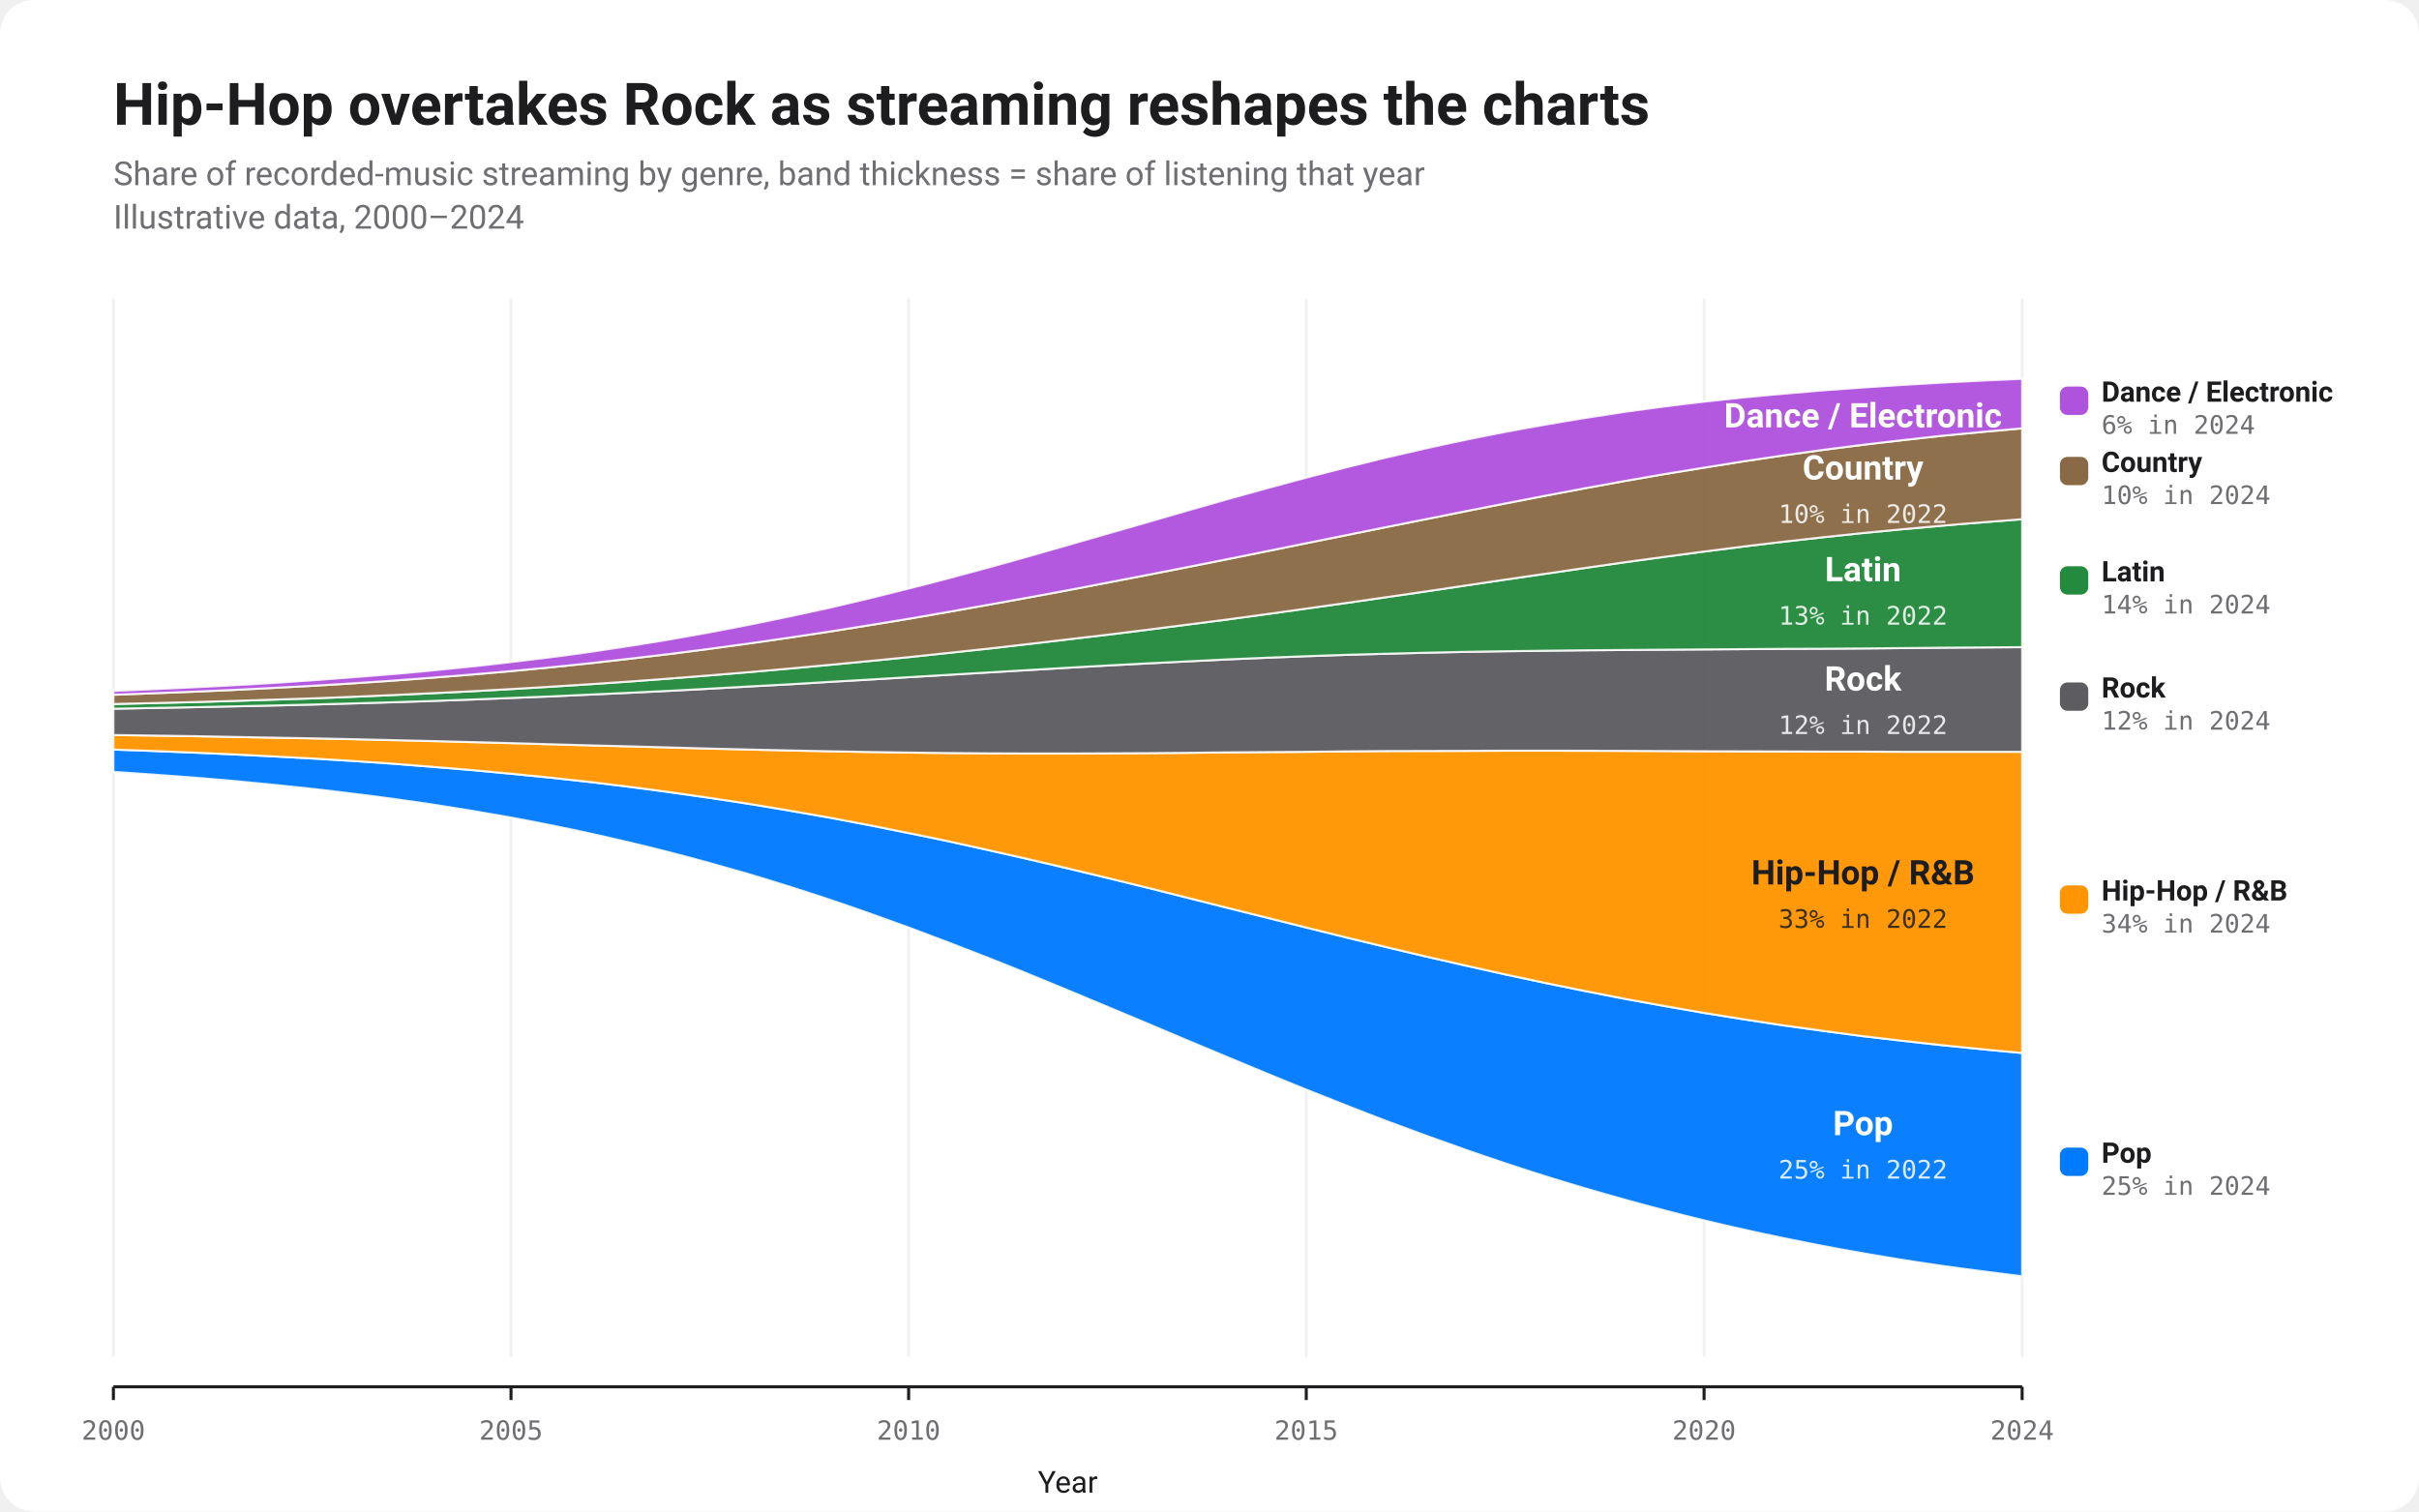
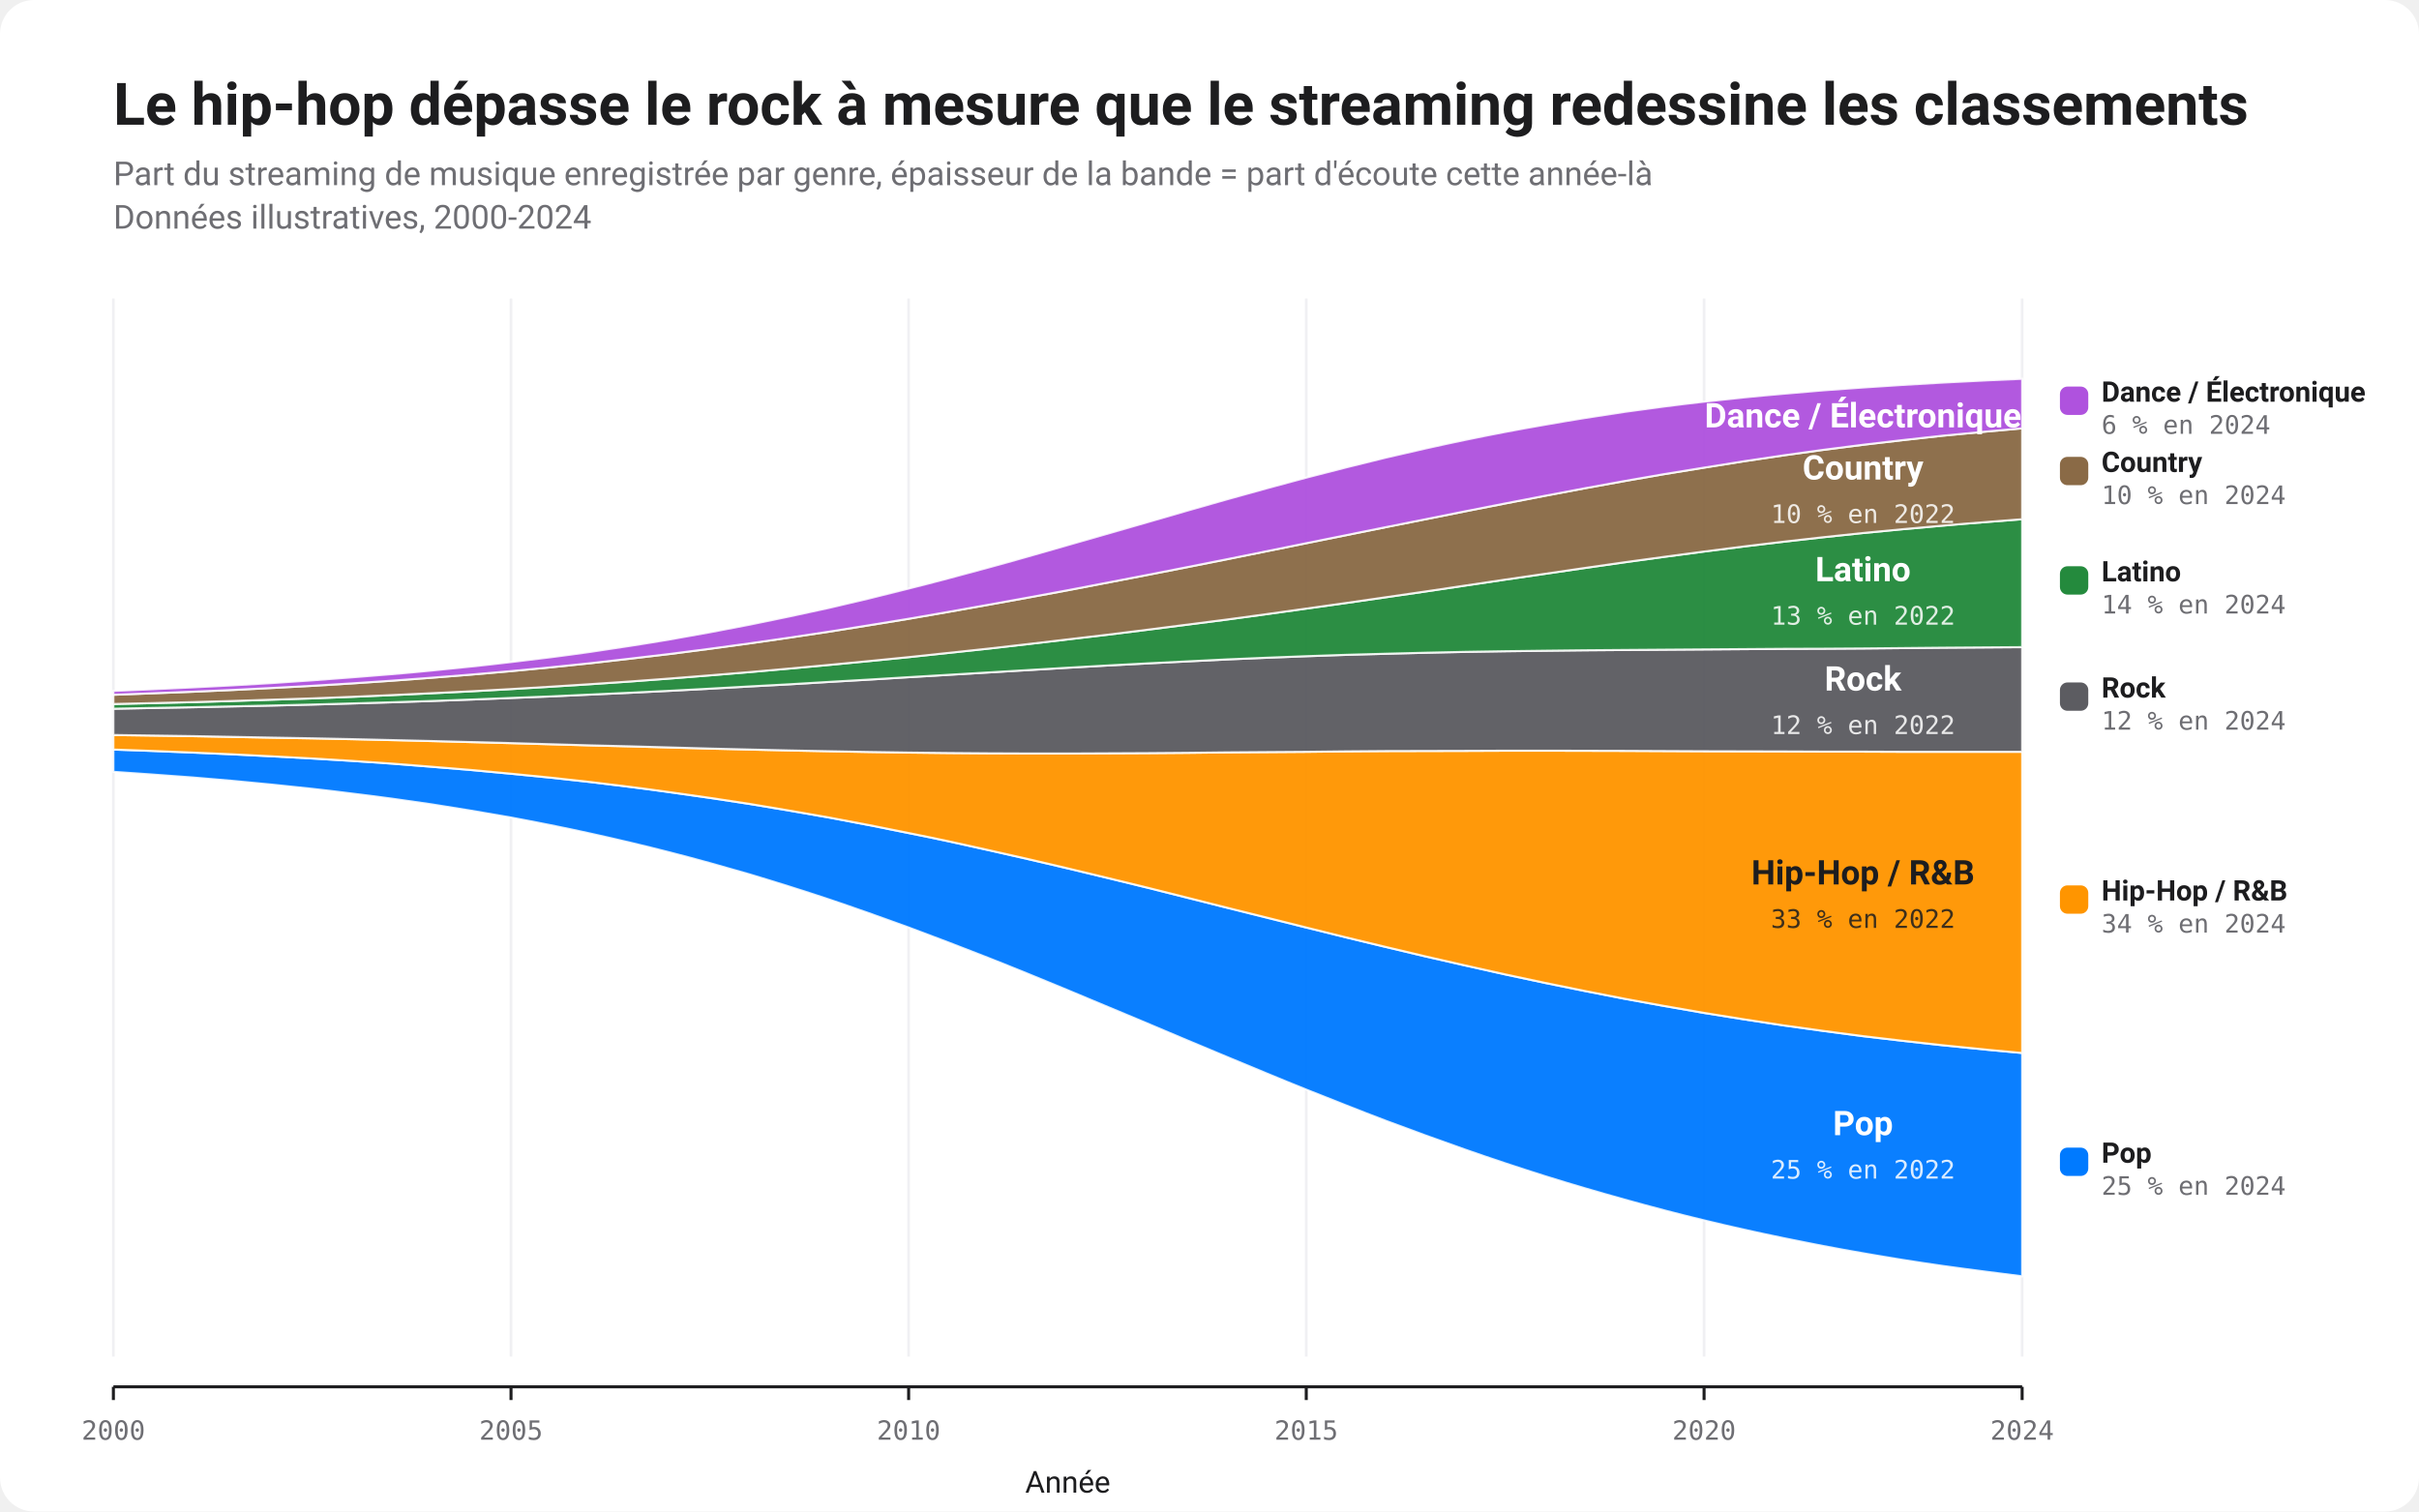
<svg xmlns="http://www.w3.org/2000/svg" role="img" aria-label="Hip-Hop overtakes Rock as streaming reshapes the charts" width="1280" height="800" viewBox="0 0 1280 800" font-family="Roboto, system-ui, sans-serif">
  <rect width="1280" height="800" rx="18" fill="#FFFFFF" />
-   <text x="60" y="66" font-size="31" font-weight="700" fill="#1D1D1F">Hip-Hop overtakes Rock as streaming reshapes the charts</text>
-   <text x="60" y="98" font-size="17.5" fill="#6E6E73">Share of recorded-music streaming by genre, band thickness = share of listening that year</text>
-   <text x="60" y="121" font-size="17.5" fill="#6E6E73">Illustrative data, 2000–2024</text>
+   <text x="60" y="66" font-size="31" font-weight="700" fill="#1D1D1F">Le hip-hop dépasse le rock à mesure que le streaming redessine les classements</text>
+   <text x="60" y="98" font-size="17.5" fill="#6E6E73">Part du streaming de musique enregistrée par genre, épaisseur de la bande = part d'écoute cette année-là</text>
+   <text x="60" y="121" font-size="17.5" fill="#6E6E73">Données illustratives, 2000-2024</text>
  <line x1="60" y1="158" x2="60" y2="718" stroke="#F0F0F3" stroke-width="1.4" />
  <line x1="270.4" y1="158" x2="270.4" y2="718" stroke="#F0F0F3" stroke-width="1.4" />
  <line x1="480.8" y1="158" x2="480.8" y2="718" stroke="#F0F0F3" stroke-width="1.4" />
  <line x1="691.2" y1="158" x2="691.2" y2="718" stroke="#F0F0F3" stroke-width="1.4" />
  <line x1="901.7" y1="158" x2="901.7" y2="718" stroke="#F0F0F3" stroke-width="1.4" />
  <line x1="1070" y1="158" x2="1070" y2="718" stroke="#F0F0F3" stroke-width="1.4" />
  <defs />
  <g>
    <path d="M60,396.7 C67,396.9 88.1,397.7 102.1,398.3 C116.1,398.9 130.1,399.5 144.2,400.3 C158.2,401 172.2,401.8 186.2,402.7 C200.3,403.6 214.3,404.6 228.3,405.8 C242.4,406.9 256.4,408.1 270.4,409.5 C284.4,410.8 298.5,412.3 312.5,413.9 C326.5,415.6 340.6,417.3 354.6,419.3 C368.6,421.2 382.6,423.3 396.7,425.5 C410.7,427.8 424.7,430.2 438.8,432.7 C452.8,435.3 466.8,438 480.8,440.9 C494.9,443.7 508.9,446.7 522.9,449.9 C536.9,453 551,456.3 565,459.6 C579,462.9 593.1,466.4 607.1,469.8 C621.1,473.3 635.1,476.9 649.2,480.4 C663.2,483.9 677.2,487.4 691.2,490.9 C705.3,494.4 719.3,497.9 733.3,501.2 C747.4,504.6 761.4,507.9 775.4,511 C789.4,514.2 803.5,517.3 817.5,520.2 C831.5,523.1 845.6,525.9 859.6,528.6 C873.6,531.2 887.6,533.7 901.7,536.1 C915.7,538.4 929.7,540.6 943.8,542.7 C957.8,544.7 971.8,546.6 985.8,548.4 C999.9,550.1 1013.9,551.7 1027.9,553.2 C1041.9,554.7 1063,556.7 1070,557.3 L1070,675.5 C1063,674.6 1041.9,672 1027.9,670 C1013.9,668 999.9,665.8 985.8,663.3 C971.8,660.9 957.8,658.2 943.8,655.3 C929.7,652.4 915.7,649.3 901.7,645.9 C887.6,642.5 873.6,638.8 859.6,634.9 C845.6,631 831.5,626.9 817.5,622.5 C803.5,618.1 789.4,613.4 775.4,608.5 C761.4,603.6 747.4,598.5 733.3,593.2 C719.3,587.9 705.3,582.3 691.2,576.7 C677.2,571.1 663.2,565.2 649.2,559.4 C635.1,553.6 621.1,547.6 607.1,541.7 C593.1,535.8 579,529.9 565,524.1 C551,518.3 536.9,512.5 522.9,507 C508.9,501.5 494.9,496.1 480.8,490.9 C466.8,485.8 452.8,480.8 438.8,476.1 C424.7,471.4 410.7,467 396.7,462.8 C382.6,458.7 368.6,454.8 354.6,451.2 C340.6,447.6 326.5,444.3 312.5,441.2 C298.5,438.1 284.4,435.3 270.4,432.7 C256.4,430.2 242.4,427.9 228.3,425.7 C214.3,423.6 200.3,421.7 186.2,420 C172.2,418.2 158.2,416.7 144.2,415.3 C130.1,413.9 116.1,412.6 102.1,411.5 C88.1,410.4 67,409 60,408.5 Z" fill="#007AFF" fill-opacity="0.96" stroke="#FFFFFF" stroke-width="1.1" stroke-opacity="0.85" />
    <path d="M60,389 C67,389.1 88.1,389.4 102.1,389.6 C116.1,389.9 130.1,390.1 144.2,390.4 C158.2,390.6 172.2,390.9 186.2,391.2 C200.3,391.5 214.3,391.9 228.3,392.2 C242.4,392.6 256.4,392.9 270.4,393.3 C284.4,393.7 298.5,394.1 312.5,394.5 C326.5,394.8 340.6,395.2 354.6,395.6 C368.6,396 382.6,396.4 396.7,396.7 C410.7,397 424.7,397.4 438.8,397.6 C452.8,397.9 466.8,398.1 480.8,398.3 C494.9,398.5 508.9,398.6 522.9,398.7 C536.9,398.8 551,398.8 565,398.8 C579,398.7 593.1,398.7 607.1,398.6 C621.1,398.5 635.1,398.4 649.2,398.2 C663.2,398.1 677.2,398 691.2,397.9 C705.3,397.7 719.3,397.6 733.3,397.5 C747.4,397.5 761.4,397.4 775.4,397.4 C789.4,397.3 803.5,397.3 817.5,397.3 C831.5,397.3 845.6,397.4 859.6,397.4 C873.6,397.5 887.6,397.5 901.7,397.6 C915.7,397.6 929.7,397.7 943.8,397.7 C957.8,397.8 971.8,397.8 985.8,397.8 C999.9,397.9 1013.9,397.9 1027.9,397.9 C1041.9,397.9 1063,397.9 1070,397.9 L1070,557.3 C1063,556.7 1041.9,554.7 1027.9,553.2 C1013.9,551.7 999.9,550.1 985.8,548.4 C971.8,546.6 957.8,544.7 943.8,542.7 C929.7,540.6 915.7,538.4 901.7,536.1 C887.6,533.7 873.6,531.2 859.6,528.6 C845.6,525.9 831.5,523.1 817.5,520.2 C803.5,517.3 789.4,514.2 775.4,511 C761.4,507.9 747.4,504.6 733.3,501.2 C719.3,497.9 705.3,494.4 691.2,490.9 C677.2,487.4 663.2,483.9 649.2,480.4 C635.1,476.9 621.1,473.3 607.1,469.8 C593.1,466.4 579,462.9 565,459.6 C551,456.3 536.9,453 522.9,449.9 C508.9,446.7 494.9,443.7 480.8,440.9 C466.8,438 452.8,435.3 438.8,432.7 C424.7,430.2 410.7,427.8 396.7,425.5 C382.6,423.3 368.6,421.2 354.6,419.3 C340.6,417.3 326.5,415.6 312.5,413.9 C298.5,412.3 284.4,410.8 270.4,409.5 C256.4,408.1 242.4,406.9 228.3,405.8 C214.3,404.6 200.3,403.6 186.2,402.7 C172.2,401.8 158.2,401 144.2,400.3 C130.1,399.5 116.1,398.9 102.1,398.3 C88.1,397.7 67,396.9 60,396.7 Z" fill="#FF9500" fill-opacity="0.96" stroke="#FFFFFF" stroke-width="1.1" stroke-opacity="0.85" />
    <path d="M60,375.1 C67,374.9 88.1,374.6 102.1,374.3 C116.1,374 130.1,373.7 144.2,373.4 C158.2,373.1 172.2,372.7 186.2,372.3 C200.3,371.9 214.3,371.5 228.3,371 C242.4,370.5 256.4,370 270.4,369.4 C284.4,368.9 298.5,368.3 312.5,367.6 C326.5,367 340.6,366.3 354.6,365.6 C368.6,364.9 382.6,364.1 396.7,363.3 C410.7,362.6 424.7,361.8 438.8,360.9 C452.8,360.1 466.8,359.3 480.8,358.4 C494.9,357.6 508.9,356.7 522.9,355.9 C536.9,355.1 551,354.2 565,353.4 C579,352.6 593.1,351.8 607.1,351.1 C621.1,350.4 635.1,349.7 649.2,349 C663.2,348.4 677.2,347.8 691.2,347.3 C705.3,346.8 719.3,346.3 733.3,346 C747.4,345.6 761.4,345.3 775.4,345 C789.4,344.7 803.5,344.6 817.5,344.4 C831.5,344.2 845.6,344.1 859.6,344 C873.6,343.9 887.6,343.8 901.7,343.7 C915.7,343.6 929.7,343.5 943.8,343.4 C957.8,343.4 971.8,343.3 985.8,343.2 C999.9,343.1 1013.9,342.9 1027.9,342.8 C1041.9,342.7 1063,342.5 1070,342.5 L1070,397.9 C1063,397.9 1041.9,397.9 1027.9,397.9 C1013.9,397.9 999.9,397.9 985.8,397.8 C971.8,397.8 957.8,397.8 943.8,397.7 C929.7,397.7 915.7,397.6 901.7,397.6 C887.6,397.5 873.6,397.5 859.6,397.4 C845.6,397.4 831.5,397.3 817.5,397.3 C803.5,397.3 789.4,397.3 775.4,397.4 C761.4,397.4 747.4,397.5 733.3,397.5 C719.3,397.6 705.3,397.7 691.2,397.9 C677.2,398 663.2,398.1 649.2,398.2 C635.1,398.4 621.1,398.5 607.1,398.6 C593.1,398.7 579,398.7 565,398.8 C551,398.8 536.9,398.8 522.9,398.7 C508.9,398.6 494.9,398.5 480.8,398.3 C466.8,398.1 452.8,397.9 438.8,397.6 C424.7,397.4 410.7,397 396.7,396.7 C382.6,396.4 368.6,396 354.6,395.6 C340.6,395.2 326.5,394.8 312.5,394.5 C298.5,394.1 284.4,393.7 270.4,393.3 C256.4,392.9 242.4,392.6 228.3,392.2 C214.3,391.9 200.3,391.5 186.2,391.2 C172.2,390.9 158.2,390.6 144.2,390.4 C130.1,390.1 116.1,389.9 102.1,389.6 C88.1,389.4 67,389.1 60,389 Z" fill="#5C5C61" fill-opacity="0.96" stroke="#FFFFFF" stroke-width="1.1" stroke-opacity="0.85" />
    <path d="M60,372.6 C67,372.4 88.1,372 102.1,371.6 C116.1,371.2 130.1,370.8 144.2,370.3 C158.2,369.9 172.2,369.4 186.2,368.8 C200.3,368.2 214.3,367.6 228.3,366.9 C242.4,366.3 256.4,365.5 270.4,364.7 C284.4,363.9 298.5,363 312.5,362.1 C326.5,361.2 340.6,360.2 354.6,359.1 C368.6,358 382.6,356.9 396.7,355.7 C410.7,354.5 424.7,353.2 438.8,351.9 C452.8,350.6 466.8,349.2 480.8,347.8 C494.9,346.3 508.9,344.8 522.9,343.3 C536.9,341.7 551,340.1 565,338.4 C579,336.8 593.1,335.1 607.1,333.3 C621.1,331.5 635.1,329.7 649.2,327.9 C663.2,326 677.2,324.1 691.2,322.1 C705.3,320.2 719.3,318.1 733.3,316.1 C747.4,314.1 761.4,312 775.4,309.9 C789.4,307.8 803.5,305.7 817.5,303.7 C831.5,301.6 845.6,299.6 859.6,297.6 C873.6,295.7 887.6,293.7 901.7,291.9 C915.7,290.1 929.7,288.3 943.8,286.7 C957.8,285.1 971.8,283.5 985.8,282.1 C999.9,280.7 1013.9,279.4 1027.9,278.2 C1041.9,276.9 1063,275.4 1070,274.8 L1070,342.5 C1063,342.5 1041.9,342.7 1027.9,342.8 C1013.9,342.9 999.9,343.1 985.8,343.2 C971.8,343.3 957.8,343.4 943.8,343.4 C929.7,343.5 915.7,343.6 901.7,343.7 C887.6,343.8 873.6,343.9 859.6,344 C845.6,344.1 831.5,344.2 817.5,344.4 C803.5,344.6 789.4,344.7 775.4,345 C761.4,345.3 747.4,345.6 733.3,346 C719.3,346.3 705.3,346.8 691.2,347.3 C677.2,347.8 663.2,348.4 649.2,349 C635.1,349.7 621.1,350.4 607.1,351.1 C593.1,351.8 579,352.6 565,353.4 C551,354.2 536.9,355.1 522.9,355.9 C508.9,356.7 494.9,357.6 480.8,358.4 C466.8,359.3 452.8,360.1 438.8,360.9 C424.7,361.8 410.7,362.6 396.7,363.3 C382.6,364.1 368.6,364.9 354.6,365.6 C340.6,366.3 326.5,367 312.5,367.6 C298.5,368.3 284.4,368.9 270.4,369.4 C256.4,370 242.4,370.5 228.3,371 C214.3,371.5 200.3,371.9 186.2,372.3 C172.2,372.7 158.2,373.1 144.2,373.4 C130.1,373.7 116.1,374 102.1,374.3 C88.1,374.6 67,374.9 60,375.1 Z" fill="#248A3D" fill-opacity="0.96" stroke="#FFFFFF" stroke-width="1.1" stroke-opacity="0.85" />
    <path d="M60,367.7 C67,367.4 88.1,366.7 102.1,366.1 C116.1,365.5 130.1,364.9 144.2,364.1 C158.2,363.4 172.2,362.6 186.2,361.7 C200.3,360.8 214.3,359.8 228.3,358.7 C242.4,357.6 256.4,356.5 270.4,355.2 C284.4,353.9 298.5,352.5 312.5,351 C326.5,349.4 340.6,347.8 354.6,346.1 C368.6,344.3 382.6,342.5 396.7,340.5 C410.7,338.5 424.7,336.5 438.8,334.3 C452.8,332.1 466.8,329.8 480.8,327.5 C494.9,325.1 508.9,322.6 522.9,320.1 C536.9,317.6 551,315 565,312.4 C579,309.7 593.1,307 607.1,304.3 C621.1,301.6 635.1,298.8 649.2,296 C663.2,293.2 677.2,290.3 691.2,287.5 C705.3,284.7 719.3,281.8 733.3,279 C747.4,276.2 761.4,273.4 775.4,270.6 C789.4,267.8 803.5,265.1 817.5,262.4 C831.5,259.7 845.6,257.1 859.6,254.6 C873.6,252.1 887.6,249.7 901.7,247.5 C915.7,245.2 929.7,243 943.8,241 C957.8,239 971.8,237.1 985.8,235.4 C999.9,233.7 1013.9,232.1 1027.9,230.6 C1041.9,229.2 1063,227.3 1070,226.7 L1070,274.8 C1063,275.4 1041.9,276.9 1027.9,278.2 C1013.9,279.4 999.9,280.7 985.8,282.1 C971.8,283.5 957.8,285.1 943.8,286.7 C929.7,288.3 915.7,290.1 901.7,291.9 C887.6,293.7 873.6,295.7 859.6,297.6 C845.6,299.6 831.5,301.6 817.5,303.7 C803.5,305.7 789.4,307.8 775.4,309.9 C761.4,312 747.4,314.1 733.3,316.1 C719.3,318.1 705.3,320.2 691.2,322.1 C677.2,324.1 663.2,326 649.2,327.9 C635.1,329.7 621.1,331.5 607.1,333.3 C593.1,335.1 579,336.8 565,338.4 C551,340.1 536.9,341.7 522.9,343.3 C508.9,344.8 494.9,346.3 480.8,347.8 C466.8,349.2 452.8,350.6 438.8,351.9 C424.7,353.2 410.7,354.5 396.7,355.7 C382.6,356.9 368.6,358 354.6,359.1 C340.6,360.2 326.5,361.2 312.5,362.1 C298.5,363 284.4,363.9 270.4,364.7 C256.4,365.5 242.4,366.3 228.3,366.9 C214.3,367.6 200.3,368.2 186.2,368.8 C172.2,369.4 158.2,369.9 144.2,370.3 C130.1,370.8 116.1,371.2 102.1,371.6 C88.1,372 67,372.4 60,372.6 Z" fill="#8A6A46" fill-opacity="0.96" stroke="#FFFFFF" stroke-width="1.1" stroke-opacity="0.85" />
    <path d="M60,365.7 C67,365.4 88.1,364.5 102.1,363.8 C116.1,363.1 130.1,362.4 144.2,361.5 C158.2,360.6 172.2,359.6 186.2,358.5 C200.3,357.4 214.3,356.3 228.3,354.9 C242.4,353.5 256.4,352.1 270.4,350.4 C284.4,348.8 298.5,347 312.5,345 C326.5,342.9 340.6,340.8 354.6,338.4 C368.6,336 382.6,333.4 396.7,330.6 C410.7,327.8 424.7,324.8 438.8,321.7 C452.8,318.5 466.8,315.1 480.8,311.5 C494.9,308 508.9,304.2 522.9,300.4 C536.9,296.6 551,292.5 565,288.5 C579,284.5 593.1,280.4 607.1,276.4 C621.1,272.3 635.1,268.3 649.2,264.3 C663.2,260.4 677.2,256.5 691.2,252.8 C705.3,249.1 719.3,245.6 733.3,242.2 C747.4,238.9 761.4,235.7 775.4,232.8 C789.4,229.9 803.5,227.2 817.5,224.8 C831.5,222.3 845.6,220.1 859.6,218 C873.6,216 887.6,214.2 901.7,212.6 C915.7,211 929.7,209.6 943.8,208.4 C957.8,207.1 971.8,206 985.8,205.1 C999.9,204.1 1013.9,203.3 1027.9,202.5 C1041.9,201.7 1063,200.8 1070,200.5 L1070,226.7 C1063,227.3 1041.9,229.2 1027.9,230.6 C1013.9,232.1 999.9,233.7 985.8,235.4 C971.8,237.1 957.8,239 943.8,241 C929.7,243 915.7,245.2 901.7,247.5 C887.6,249.7 873.6,252.1 859.6,254.6 C845.6,257.1 831.5,259.7 817.5,262.4 C803.5,265.1 789.4,267.8 775.4,270.6 C761.4,273.4 747.4,276.2 733.3,279 C719.3,281.8 705.3,284.7 691.2,287.5 C677.2,290.3 663.2,293.2 649.2,296 C635.1,298.8 621.1,301.6 607.1,304.3 C593.1,307 579,309.7 565,312.4 C551,315 536.9,317.6 522.9,320.1 C508.9,322.6 494.9,325.1 480.8,327.5 C466.8,329.8 452.8,332.1 438.8,334.3 C424.7,336.5 410.7,338.5 396.7,340.5 C382.6,342.5 368.6,344.3 354.6,346.1 C340.6,347.8 326.5,349.4 312.5,351 C298.5,352.5 284.4,353.9 270.4,355.2 C256.4,356.5 242.4,357.6 228.3,358.7 C214.3,359.8 200.3,360.8 186.2,361.7 C172.2,362.6 158.2,363.4 144.2,364.1 C130.1,364.9 116.1,365.5 102.1,366.1 C88.1,366.7 67,367.4 60,367.7 Z" fill="#AF52DE" fill-opacity="0.96" stroke="#FFFFFF" stroke-width="1.1" stroke-opacity="0.85" />
  </g>
  <text x="985.8" y="600.8" text-anchor="middle" font-size="18" font-weight="700" fill="#FFFFFF">Pop</text>
-   <text x="985.8" y="623.8" text-anchor="middle" font-size="13.5" font-family="Roboto Mono, ui-monospace, monospace" fill="#FFFFFF" fill-opacity="0.85">25% in 2022</text>
+   <text x="985.8" y="623.8" text-anchor="middle" font-size="13.5" font-family="Roboto Mono, ui-monospace, monospace" fill="#FFFFFF" fill-opacity="0.85">25 % en 2022</text>
  <text x="985.8" y="468.1" text-anchor="middle" font-size="18" font-weight="700" fill="#1D1D1F">Hip-Hop / R&amp;B</text>
-   <text x="985.8" y="491.1" text-anchor="middle" font-size="13.5" font-family="Roboto Mono, ui-monospace, monospace" fill="#1D1D1F" fill-opacity="0.85">33% in 2022</text>
+   <text x="985.8" y="491.1" text-anchor="middle" font-size="13.5" font-family="Roboto Mono, ui-monospace, monospace" fill="#1D1D1F" fill-opacity="0.85">33 % en 2022</text>
  <text x="985.8" y="365.5" text-anchor="middle" font-size="18" font-weight="700" fill="#FFFFFF">Rock</text>
-   <text x="985.8" y="388.5" text-anchor="middle" font-size="13.5" font-family="Roboto Mono, ui-monospace, monospace" fill="#FFFFFF" fill-opacity="0.85">12% in 2022</text>
-   <text x="985.8" y="307.6" text-anchor="middle" font-size="18" font-weight="700" fill="#FFFFFF">Latin</text>
-   <text x="985.8" y="330.6" text-anchor="middle" font-size="13.5" font-family="Roboto Mono, ui-monospace, monospace" fill="#FFFFFF" fill-opacity="0.85">13% in 2022</text>
+   <text x="985.8" y="388.5" text-anchor="middle" font-size="13.5" font-family="Roboto Mono, ui-monospace, monospace" fill="#FFFFFF" fill-opacity="0.85">12 % en 2022</text>
+   <text x="985.8" y="307.6" text-anchor="middle" font-size="18" font-weight="700" fill="#FFFFFF">Latino</text>
+   <text x="985.8" y="330.6" text-anchor="middle" font-size="13.5" font-family="Roboto Mono, ui-monospace, monospace" fill="#FFFFFF" fill-opacity="0.85">13 % en 2022</text>
  <text x="985.8" y="253.8" text-anchor="middle" font-size="18" font-weight="700" fill="#FFFFFF">Country</text>
-   <text x="985.8" y="276.8" text-anchor="middle" font-size="13.5" font-family="Roboto Mono, ui-monospace, monospace" fill="#FFFFFF" fill-opacity="0.85">10% in 2022</text>
-   <text x="985.8" y="226.2" text-anchor="middle" font-size="18" font-weight="700" fill="#FFFFFF">Dance / Electronic</text>
+   <text x="985.8" y="276.8" text-anchor="middle" font-size="13.5" font-family="Roboto Mono, ui-monospace, monospace" fill="#FFFFFF" fill-opacity="0.85">10 % en 2022</text>
+   <text x="985.8" y="226.2" text-anchor="middle" font-size="18" font-weight="700" fill="#FFFFFF">Dance / Électronique</text>
  <rect x="1090" y="607.4" width="15" height="15" rx="4" fill="#007AFF" />
  <text x="1112" y="615.4" font-size="15" font-weight="600" fill="#1D1D1F">Pop</text>
-   <text x="1112" y="632.4" font-size="13.5" font-family="Roboto Mono, ui-monospace, monospace" fill="#6E6E73">25% in 2024</text>
+   <text x="1112" y="632.4" font-size="13.5" font-family="Roboto Mono, ui-monospace, monospace" fill="#6E6E73">25 % en 2024</text>
  <rect x="1090" y="468.6" width="15" height="15" rx="4" fill="#FF9500" />
  <text x="1112" y="476.6" font-size="15" font-weight="600" fill="#1D1D1F">Hip-Hop / R&amp;B</text>
-   <text x="1112" y="493.6" font-size="13.5" font-family="Roboto Mono, ui-monospace, monospace" fill="#6E6E73">34% in 2024</text>
+   <text x="1112" y="493.6" font-size="13.5" font-family="Roboto Mono, ui-monospace, monospace" fill="#6E6E73">34 % en 2024</text>
  <rect x="1090" y="361.2" width="15" height="15" rx="4" fill="#5C5C61" />
  <text x="1112" y="369.2" font-size="15" font-weight="600" fill="#1D1D1F">Rock</text>
-   <text x="1112" y="386.2" font-size="13.5" font-family="Roboto Mono, ui-monospace, monospace" fill="#6E6E73">12% in 2024</text>
+   <text x="1112" y="386.2" font-size="13.5" font-family="Roboto Mono, ui-monospace, monospace" fill="#6E6E73">12 % en 2024</text>
  <rect x="1090" y="299.7" width="15" height="15" rx="4" fill="#248A3D" />
-   <text x="1112" y="307.7" font-size="15" font-weight="600" fill="#1D1D1F">Latin</text>
-   <text x="1112" y="324.7" font-size="13.5" font-family="Roboto Mono, ui-monospace, monospace" fill="#6E6E73">14% in 2024</text>
+   <text x="1112" y="307.7" font-size="15" font-weight="600" fill="#1D1D1F">Latino</text>
+   <text x="1112" y="324.7" font-size="13.5" font-family="Roboto Mono, ui-monospace, monospace" fill="#6E6E73">14 % en 2024</text>
  <rect x="1090" y="241.8" width="15" height="15" rx="4" fill="#8A6A46" />
  <text x="1112" y="249.8" font-size="15" font-weight="600" fill="#1D1D1F">Country</text>
-   <text x="1112" y="266.8" font-size="13.5" font-family="Roboto Mono, ui-monospace, monospace" fill="#6E6E73">10% in 2024</text>
+   <text x="1112" y="266.8" font-size="13.5" font-family="Roboto Mono, ui-monospace, monospace" fill="#6E6E73">10 % en 2024</text>
  <rect x="1090" y="204.6" width="15" height="15" rx="4" fill="#AF52DE" />
-   <text x="1112" y="212.6" font-size="15" font-weight="600" fill="#1D1D1F">Dance / Electronic</text>
-   <text x="1112" y="229.6" font-size="13.5" font-family="Roboto Mono, ui-monospace, monospace" fill="#6E6E73">6% in 2024</text>
+   <text x="1112" y="212.6" font-size="15" font-weight="600" fill="#1D1D1F">Dance / Électronique</text>
+   <text x="1112" y="229.6" font-size="13.5" font-family="Roboto Mono, ui-monospace, monospace" fill="#6E6E73">6 % en 2024</text>
  <line x1="60" y1="734" x2="1070" y2="734" stroke="#1D1D1F" stroke-width="1.6" />
  <line x1="60" y1="734" x2="60" y2="741" stroke="#1D1D1F" stroke-width="1.6" />
  <text x="60" y="762" text-anchor="middle" font-size="14" font-family="Roboto Mono, ui-monospace, monospace" fill="#6E6E73">2000</text>
  <line x1="270.4" y1="734" x2="270.4" y2="741" stroke="#1D1D1F" stroke-width="1.6" />
  <text x="270.4" y="762" text-anchor="middle" font-size="14" font-family="Roboto Mono, ui-monospace, monospace" fill="#6E6E73">2005</text>
  <line x1="480.8" y1="734" x2="480.8" y2="741" stroke="#1D1D1F" stroke-width="1.6" />
  <text x="480.8" y="762" text-anchor="middle" font-size="14" font-family="Roboto Mono, ui-monospace, monospace" fill="#6E6E73">2010</text>
  <line x1="691.2" y1="734" x2="691.2" y2="741" stroke="#1D1D1F" stroke-width="1.6" />
  <text x="691.2" y="762" text-anchor="middle" font-size="14" font-family="Roboto Mono, ui-monospace, monospace" fill="#6E6E73">2015</text>
  <line x1="901.7" y1="734" x2="901.7" y2="741" stroke="#1D1D1F" stroke-width="1.6" />
  <text x="901.7" y="762" text-anchor="middle" font-size="14" font-family="Roboto Mono, ui-monospace, monospace" fill="#6E6E73">2020</text>
  <line x1="1070" y1="734" x2="1070" y2="741" stroke="#1D1D1F" stroke-width="1.6" />
  <text x="1070" y="762" text-anchor="middle" font-size="14" font-family="Roboto Mono, ui-monospace, monospace" fill="#6E6E73">2024</text>
-   <text x="565" y="790" text-anchor="middle" font-size="16" fill="#1D1D1F">Year</text>
+   <text x="565" y="790" text-anchor="middle" font-size="16" fill="#1D1D1F">Année</text>
  <g data-fs-internal="" role="button" tabindex="0" aria-label="Toggle fullscreen" transform="translate(1232,14)" style="display:none;cursor:pointer">
    <rect x="0" y="0" width="34" height="34" rx="8" fill="#F2F3F5" />
    <path d="M6 13 V6 h7 M28 13 V6 h-7 M6 21 v7 h7 M28 21 v7 h-7" fill="none" stroke="#1D1D1F" stroke-width="2" stroke-linecap="round" />
  </g>
</svg>
